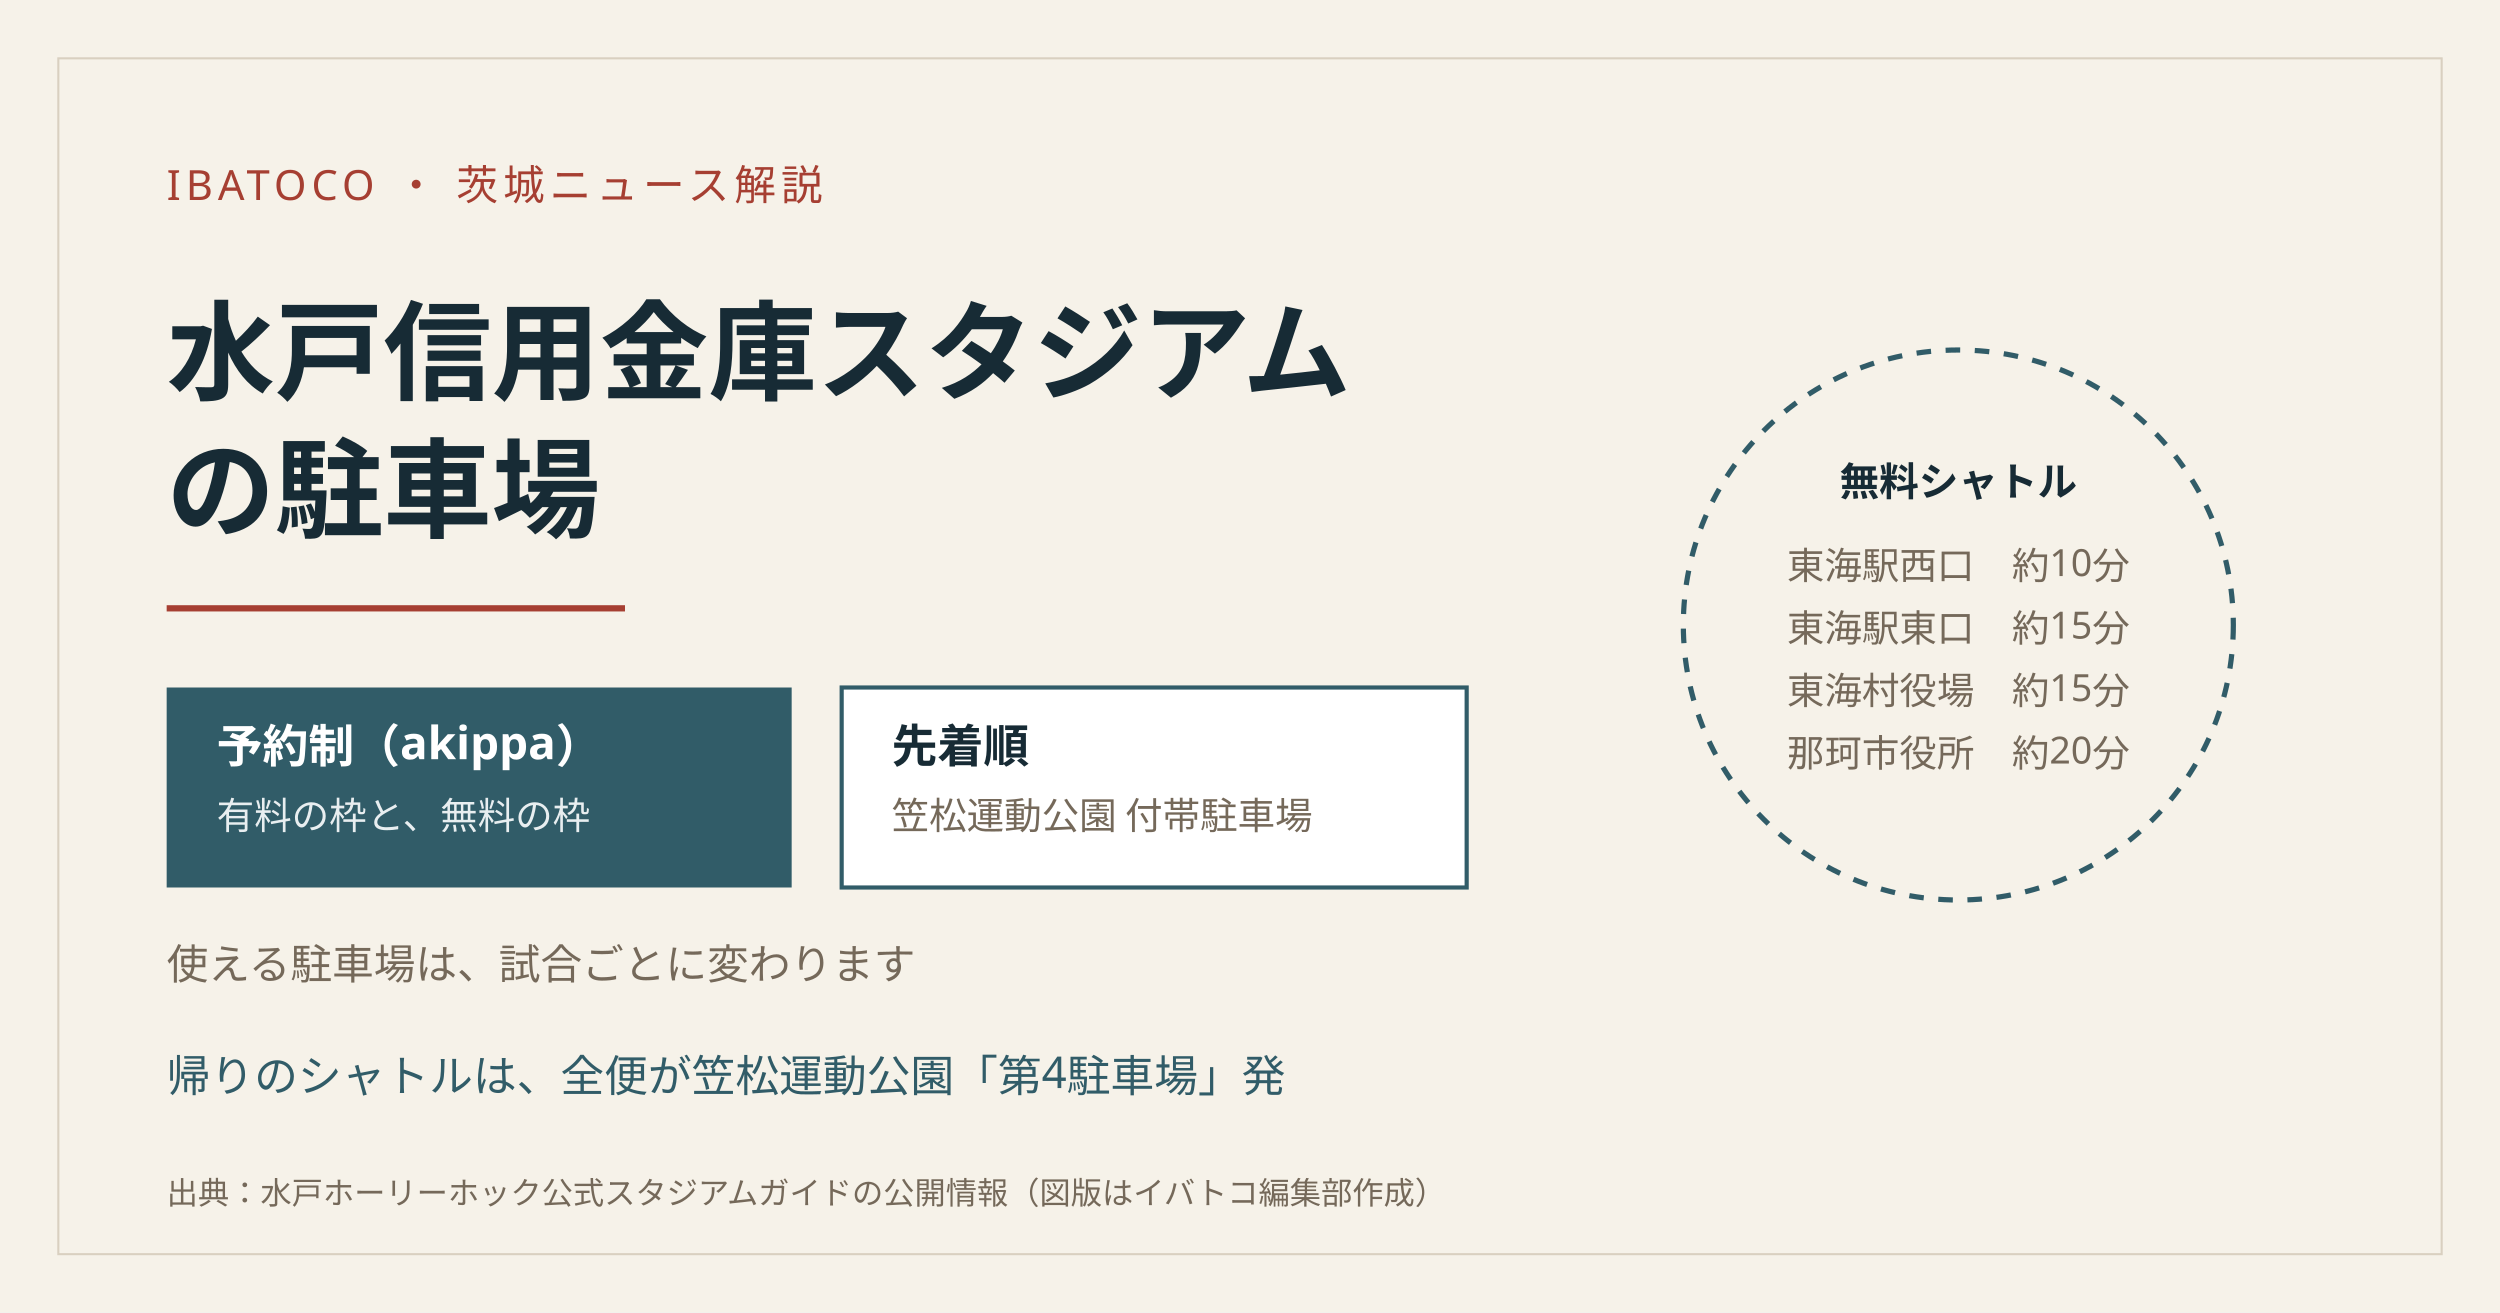
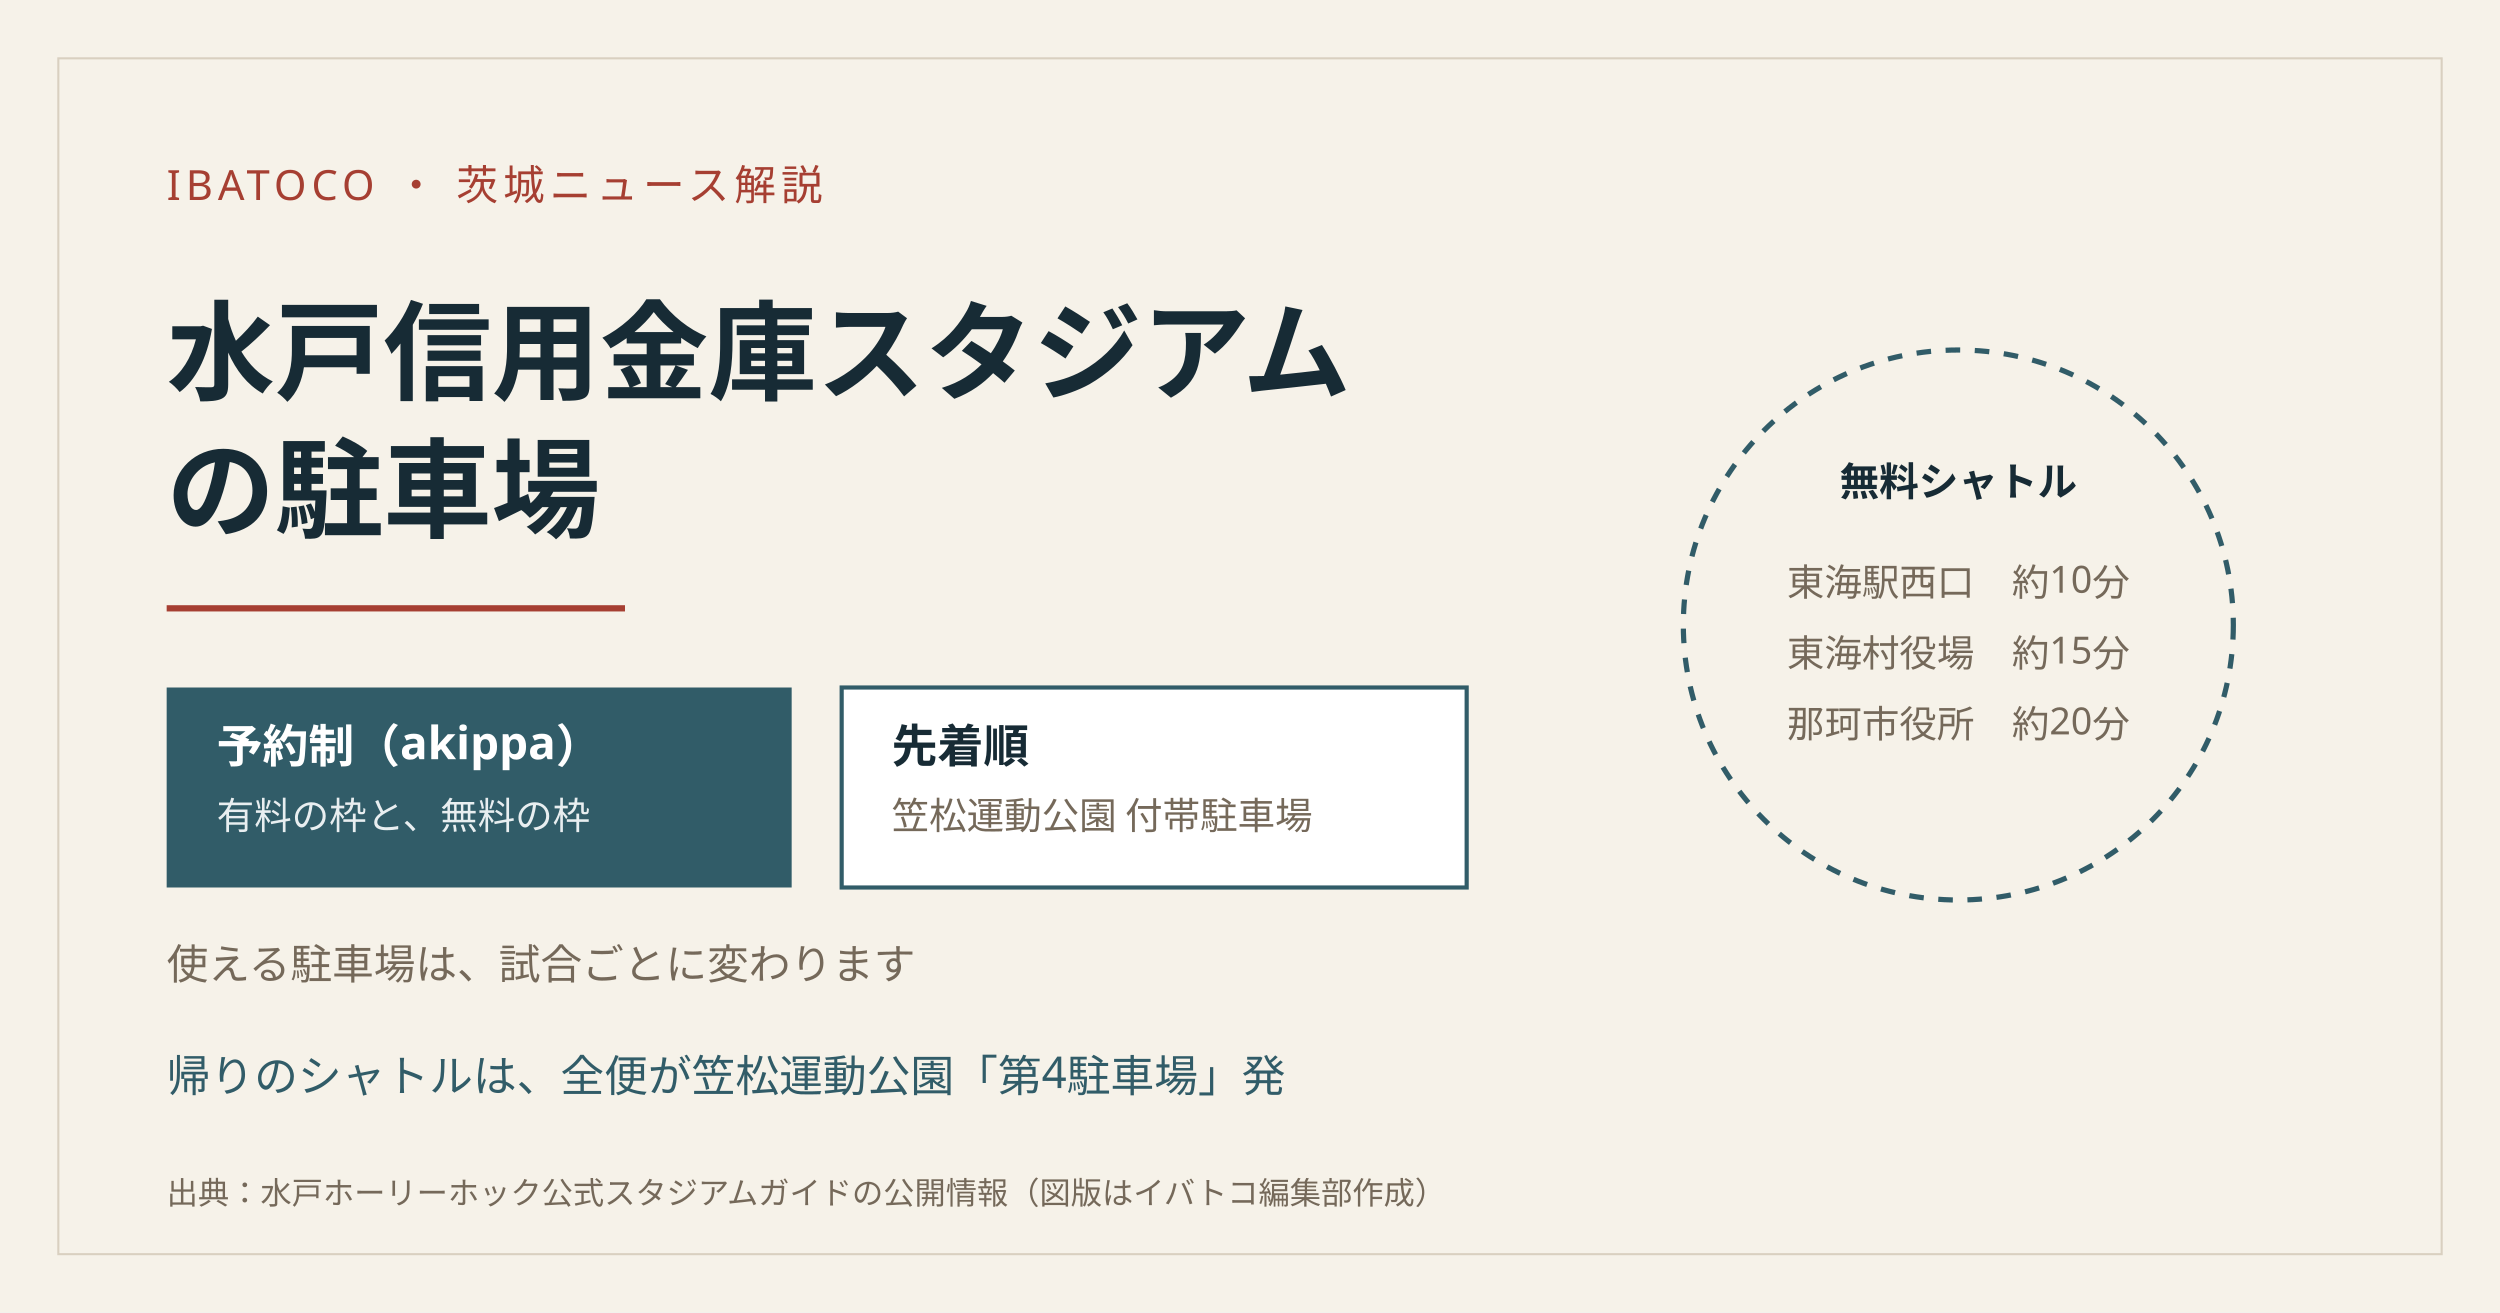
<svg xmlns="http://www.w3.org/2000/svg" width="1200" height="630" viewBox="0 0 1200 630" role="img" aria-label="水戸信用金庫スタジアムの駐車場を、予約制（akippa・有料と無料）と先着順（笠松運動公園付帯駐車場）の2種類に分け、東海村役場・イオン東海店屋上・那珂市役所・東海駅西口からの無料シャトルの所要時間を示したイバトコ作成の図版">
  <rect width="1200" height="630" fill="#f6f2e9" />
  <rect x="28" y="28" width="1144" height="574" fill="none" stroke="#d9d0c0" stroke-width="1" />
  <text x="80" y="96" font-family="'Source Sans 3', sans-serif" font-size="20" letter-spacing="2.4" fill="#a63f32">IBATOCO ・ 茨城ニュース解説</text>
  <text x="80" y="188" font-family="'Shippori Mincho', serif" font-size="52" font-weight="700" fill="#172b35">水戸信用金庫スタジアム</text>
  <text x="80" y="254" font-family="'Shippori Mincho', serif" font-size="52" font-weight="700" fill="#172b35">の駐車場</text>
  <line x1="80" y1="292" x2="300" y2="292" stroke="#a63f32" stroke-width="3" />
  <g font-family="'Source Sans 3', sans-serif">
    <rect x="80" y="330" width="300" height="96" fill="#315c68" />
    <text x="104" y="366" font-size="22" font-weight="700" fill="#ffffff">予約制（akippa）</text>
    <text x="104" y="398" font-size="18" fill="#e8eef0">有料の枠と、無料の枠</text>
    <rect x="404" y="330" width="300" height="96" fill="#ffffff" stroke="#315c68" stroke-width="2" />
    <text x="428" y="366" font-size="22" font-weight="700" fill="#172b35">先着順</text>
    <text x="428" y="398" font-size="18" fill="#75695a">笠松運動公園 付帯駐車場</text>
  </g>
  <text x="80" y="470" font-family="'Source Sans 3', sans-serif" font-size="20" fill="#75695a">使える駐車場は、試合ごとに変わります</text>
  <g transform="translate(940,300)">
    <circle cx="0" cy="0" r="132" fill="none" stroke="#315c68" stroke-width="2.5" stroke-dasharray="7 7" />
    <text x="0" y="-62" text-anchor="middle" font-family="'Source Sans 3', sans-serif" font-size="19" font-weight="700" fill="#172b35">無料シャトル</text>
    <g font-family="'Source Sans 3', sans-serif" font-size="18" fill="#75695a">
-       <text x="0" y="-22" text-anchor="middle">東海駅西口　約10分</text>
-       <text x="0" y="8" text-anchor="middle">東海駅東口　約15分</text>
-       <text x="0" y="38" text-anchor="middle">東海村役場　約15分</text>
-       <text x="0" y="68" text-anchor="middle">那珂市役所　約20分</text>
+       <text x="0" y="-14" text-anchor="middle">東海駅西口　約10分</text>
+       <text x="0" y="20" text-anchor="middle">東海村役場　約15分</text>
+       <text x="0" y="54" text-anchor="middle">那珂市役所　約20分</text>
    </g>
  </g>
  <text x="80" y="524" font-family="'Source Sans 3', sans-serif" font-size="21" fill="#315c68">帰りのシャトルは、全便が笠松運動公園「第4駐車場」発</text>
  <text x="80" y="578" font-family="'Source Sans 3', sans-serif" font-size="15" fill="#75695a">出典：水戸ホーリーホック公式スタジアムガイドの公開情報（図版はイバトコ編集部作成）</text>
</svg>
